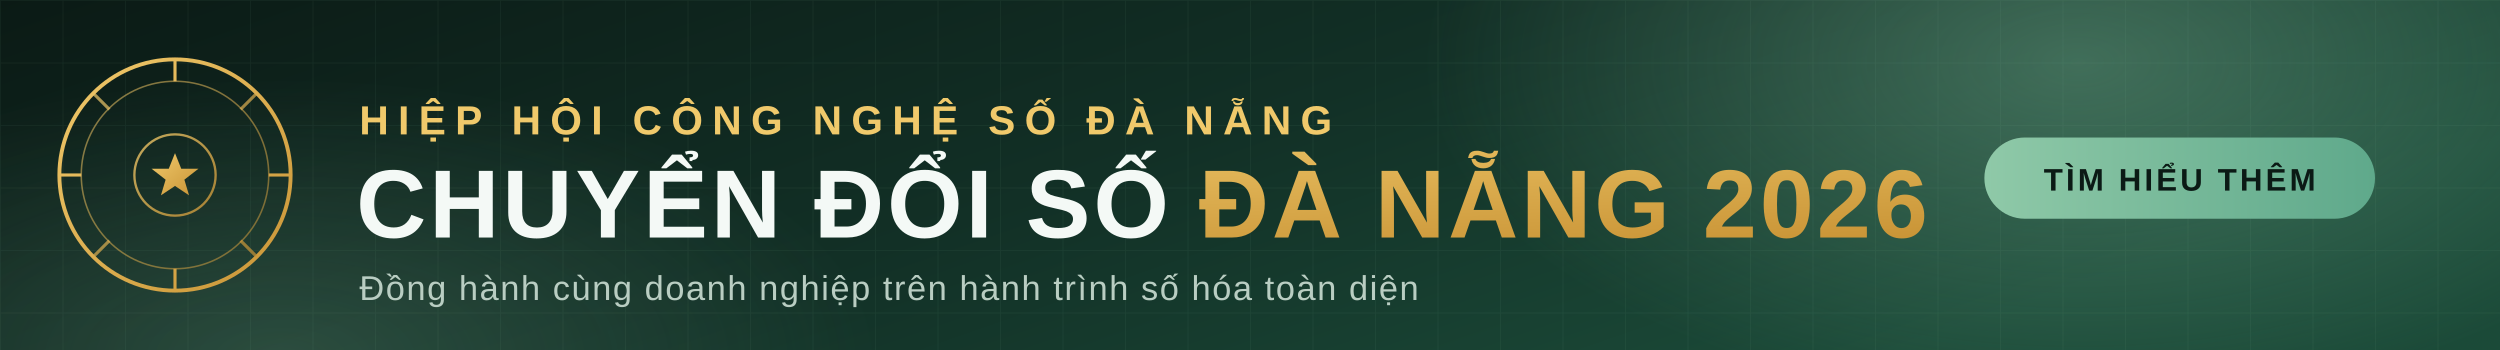
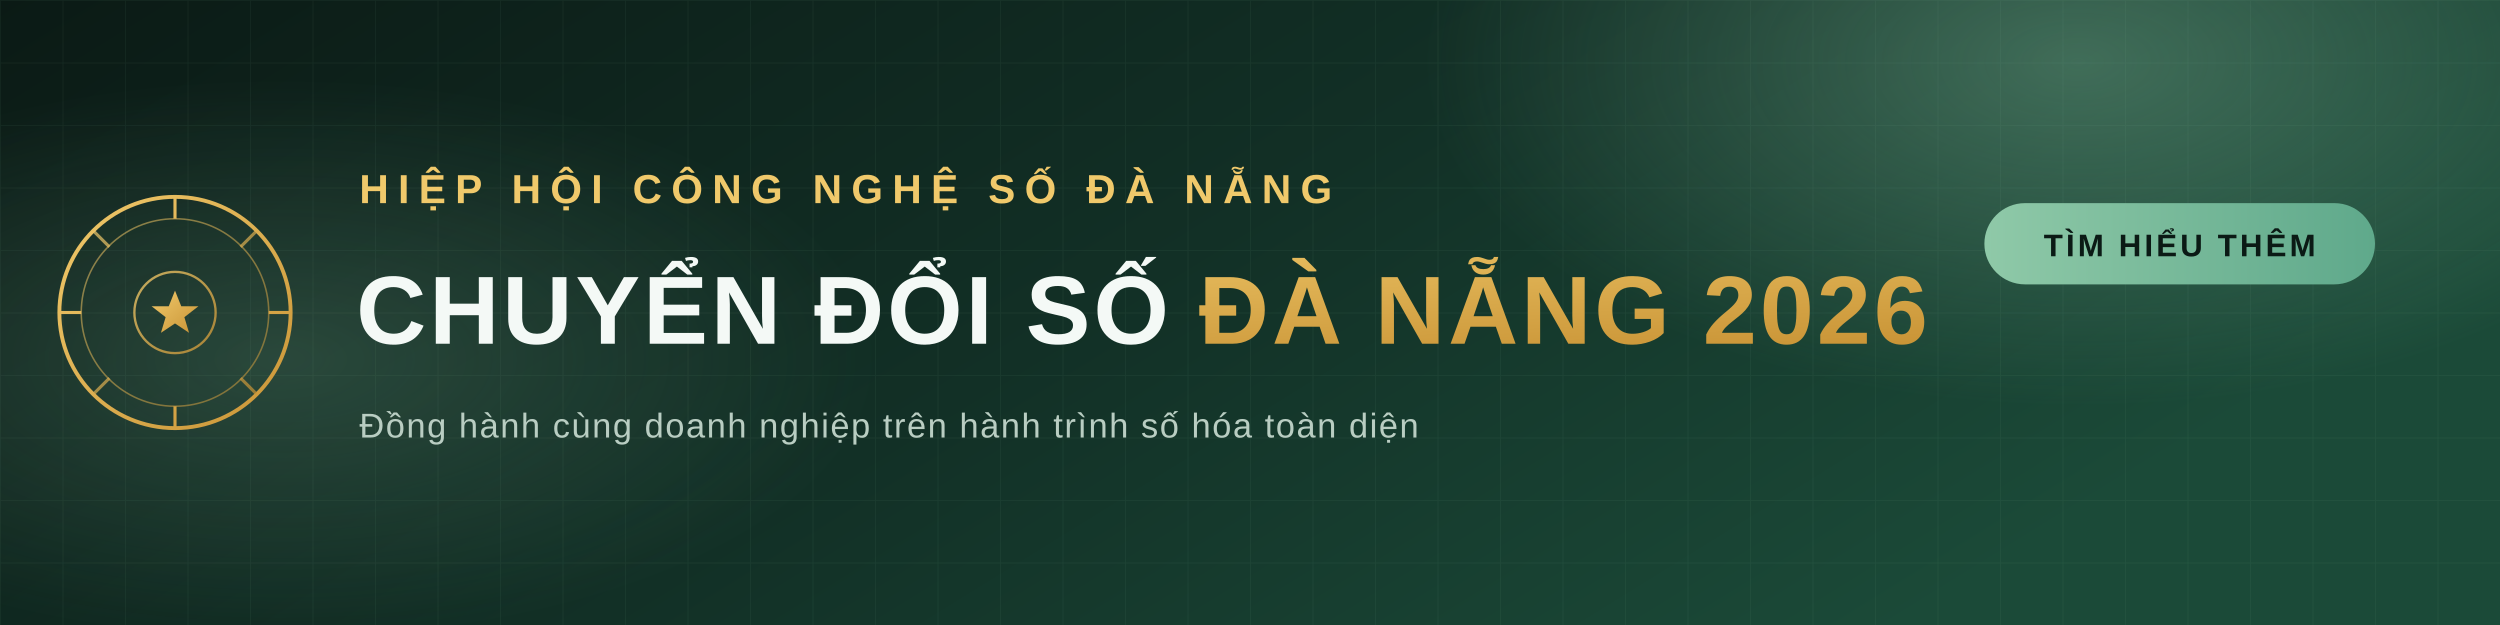
- <svg xmlns="http://www.w3.org/2000/svg" width="1600" height="224" viewBox="0 0 1600 224">
+ <svg xmlns="http://www.w3.org/2000/svg" width="1600" height="400" viewBox="0 0 1600 400">
  <defs>
    <linearGradient id="bg" x1="0" y1="0" x2="1" y2="0.4">
      <stop offset="0" stop-color="#0B1A15" />
      <stop offset="0.55" stop-color="#123026" />
      <stop offset="1" stop-color="#1B4A38" />
    </linearGradient>
    <linearGradient id="gold" x1="0" y1="0" x2="1" y2="1">
      <stop offset="0" stop-color="#F0C96B" />
      <stop offset="1" stop-color="#C99436" />
    </linearGradient>
    <linearGradient id="moss" x1="0" y1="0" x2="1" y2="0">
      <stop offset="0" stop-color="#8FC9A8" />
      <stop offset="1" stop-color="#5FA98B" />
    </linearGradient>
    <radialGradient id="glow" cx="0.5" cy="0.5" r="0.5">
      <stop offset="0" stop-color="#8FC9A8" stop-opacity="0.35" />
      <stop offset="1" stop-color="#8FC9A8" stop-opacity="0" />
    </radialGradient>
    <pattern id="grid" width="40" height="40" patternUnits="userSpaceOnUse">
      <path d="M40 0H0V40" fill="none" stroke="#8FC9A8" stroke-opacity="0.07" />
    </pattern>
  </defs>
-   <rect width="1600" height="224" fill="url(#bg)" />
-   <rect width="1600" height="224" fill="url(#grid)" />
+   <rect width="1600" height="400" fill="url(#bg)" />
+   <rect width="1600" height="400" fill="url(#grid)" />
  <ellipse cx="1330" cy="40" rx="420" ry="220" fill="url(#glow)" />
  <ellipse cx="180" cy="230" rx="380" ry="180" fill="url(#glow)" opacity="0.6" />
-   <g transform="translate(112,112)" fill="none" stroke="url(#gold)">
+   <g transform="translate(112,200)" fill="none" stroke="url(#gold)">
    <circle r="74" stroke-width="2.5" />
    <circle r="60" stroke-width="1" opacity="0.55" />
    <circle r="26" stroke-width="1.5" opacity="0.8" />
    <g stroke-width="2">
      <path d="M0-74V-60M0 74V60M-74 0H-60M74 0H60" />
      <path d="M52-52 42-42M52 52 42 42M-52-52-42-42M-52 52-42 42" opacity="0.7" />
    </g>
    <path d="M0-14 4-4 15-4 6 3 9 13 0 7-9 13-6 3-15-4-4-4Z" fill="url(#gold)" stroke="none" />
  </g>
-   <text x="230" y="86" font-family="Arial, Helvetica, sans-serif" font-size="26" font-weight="bold" letter-spacing="6" fill="#F0C96B">HIỆP HỘI CÔNG NGHỆ SỐ ĐÀ NẴNG</text>
-   <text x="228" y="152" font-family="Arial, Helvetica, sans-serif" font-size="62" font-weight="bold" letter-spacing="2" fill="#F4F9F6">CHUYỂN ĐỔI SỐ <tspan fill="url(#gold)">ĐÀ NẴNG 2026</tspan>
+   <text x="230" y="130" font-family="Arial, Helvetica, sans-serif" font-size="26" font-weight="bold" letter-spacing="6" fill="#F0C96B">HIỆP HỘI CÔNG NGHỆ SỐ ĐÀ NẴNG</text>
+   <text x="228" y="220" font-family="Arial, Helvetica, sans-serif" font-size="62" font-weight="bold" letter-spacing="2" fill="#F4F9F6">CHUYỂN ĐỔI SỐ <tspan fill="url(#gold)">ĐÀ NẴNG 2026</tspan>
  </text>
-   <text x="230" y="192" font-family="Arial, Helvetica, sans-serif" font-size="22" letter-spacing="1" fill="#B9CDC2">Đồng hành cùng doanh nghiệp trên hành trình số hóa toàn diện</text>
-   <g transform="translate(1270,88)">
+   <text x="230" y="280" font-family="Arial, Helvetica, sans-serif" font-size="22" letter-spacing="1" fill="#B9CDC2">Đồng hành cùng doanh nghiệp trên hành trình số hóa toàn diện</text>
+   <g transform="translate(1270,130)">
    <rect width="250" height="52" rx="26" fill="url(#moss)" />
    <text x="125" y="34" text-anchor="middle" font-family="Arial, Helvetica, sans-serif" font-size="20" font-weight="bold" letter-spacing="2" fill="#0B1A15">TÌM HIỂU THÊM</text>
  </g>
</svg>
